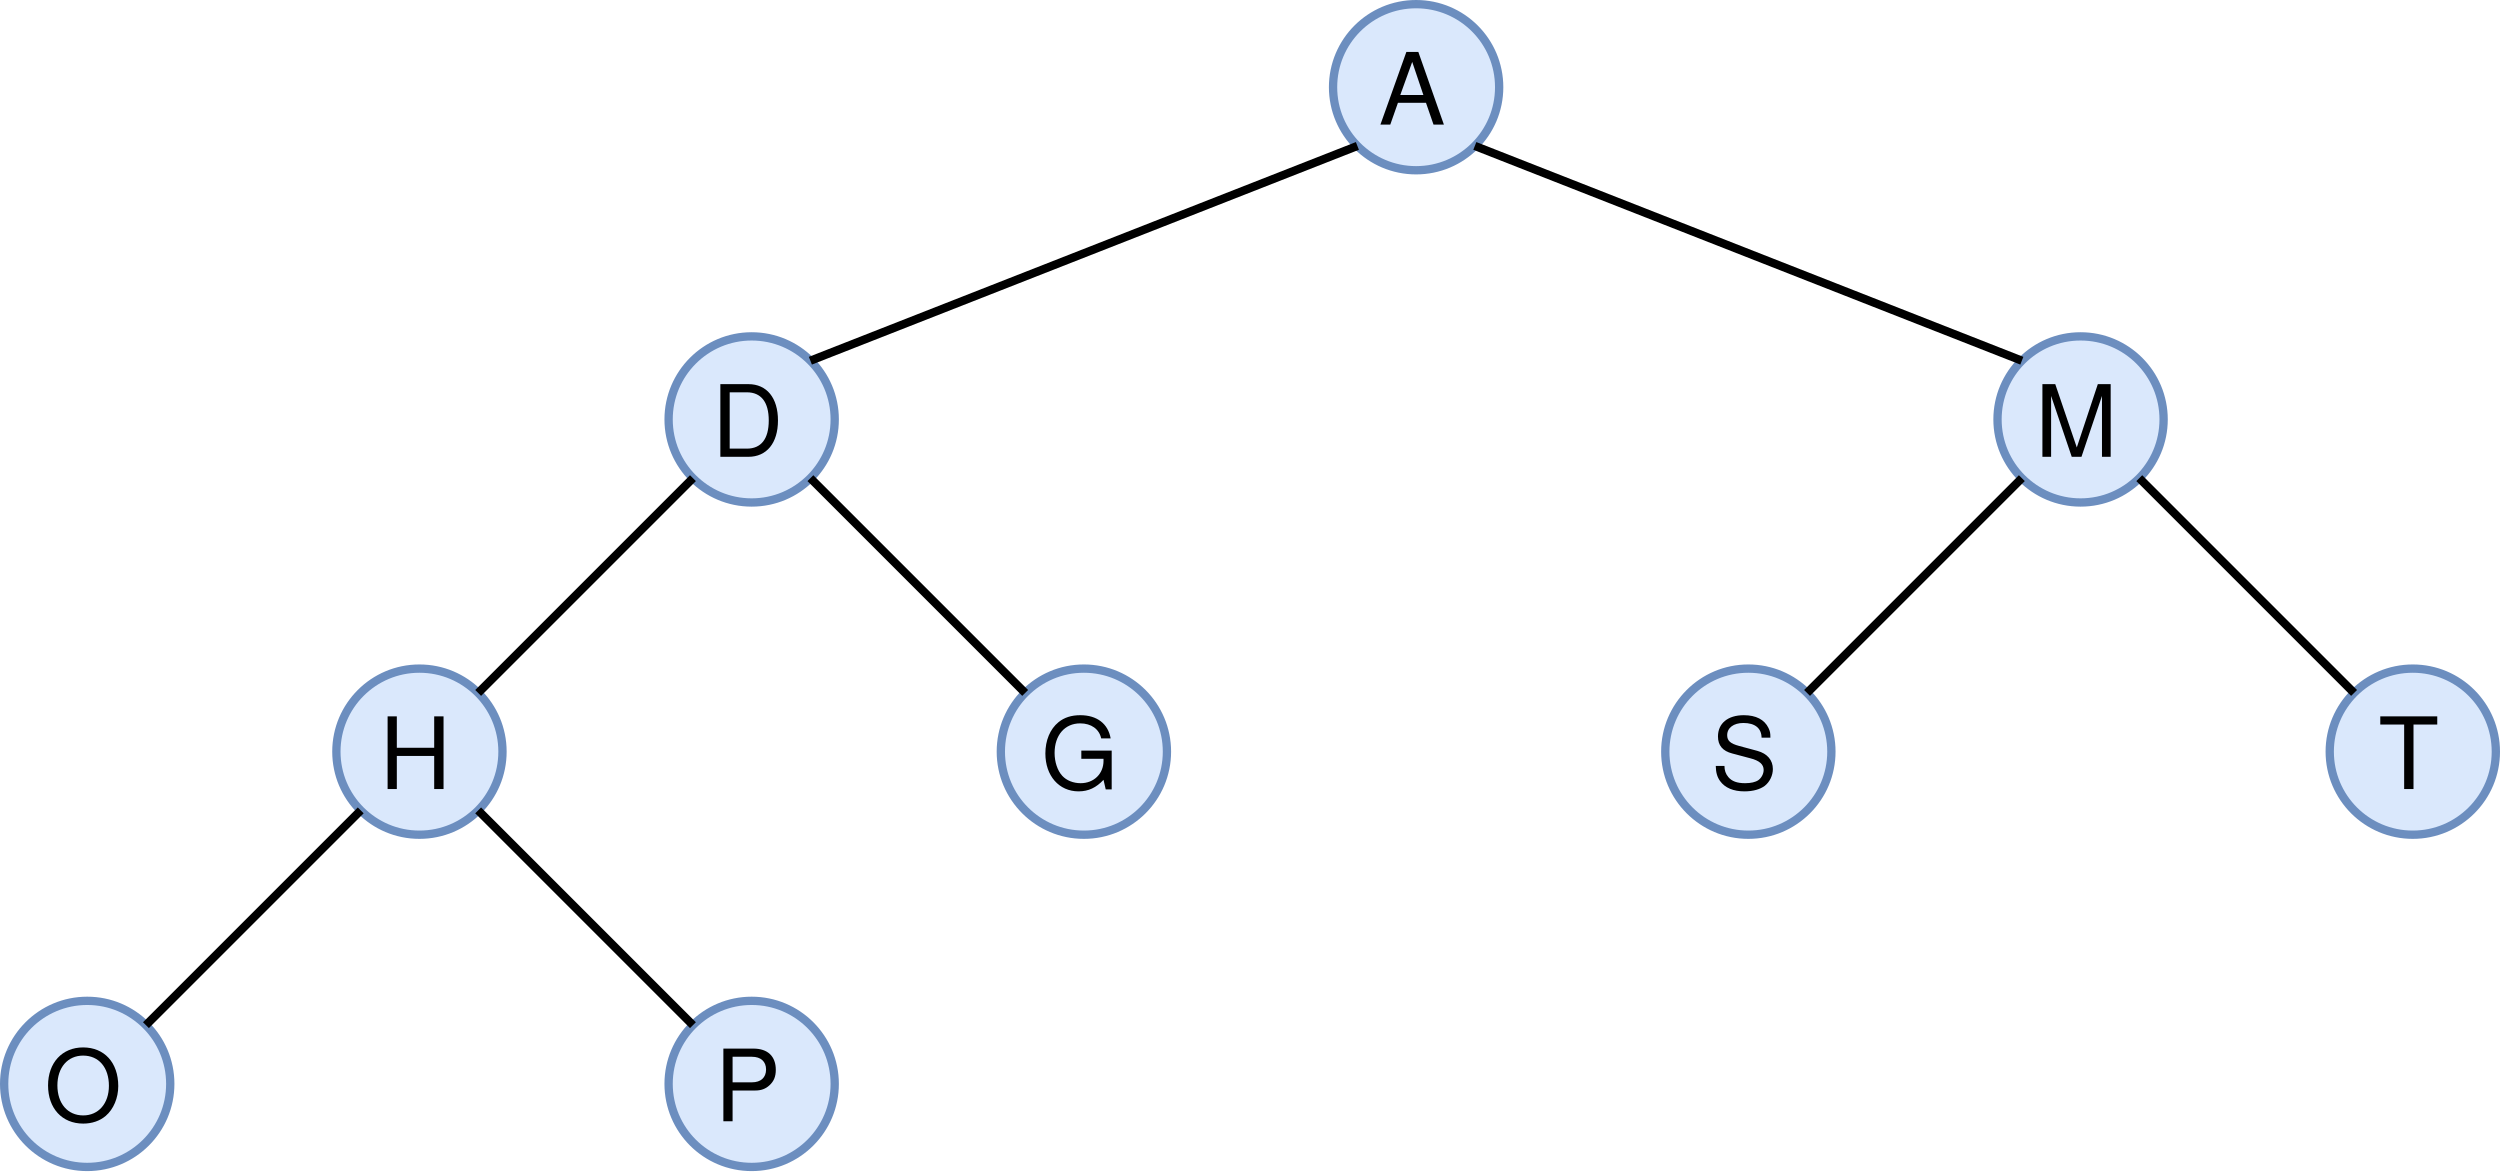
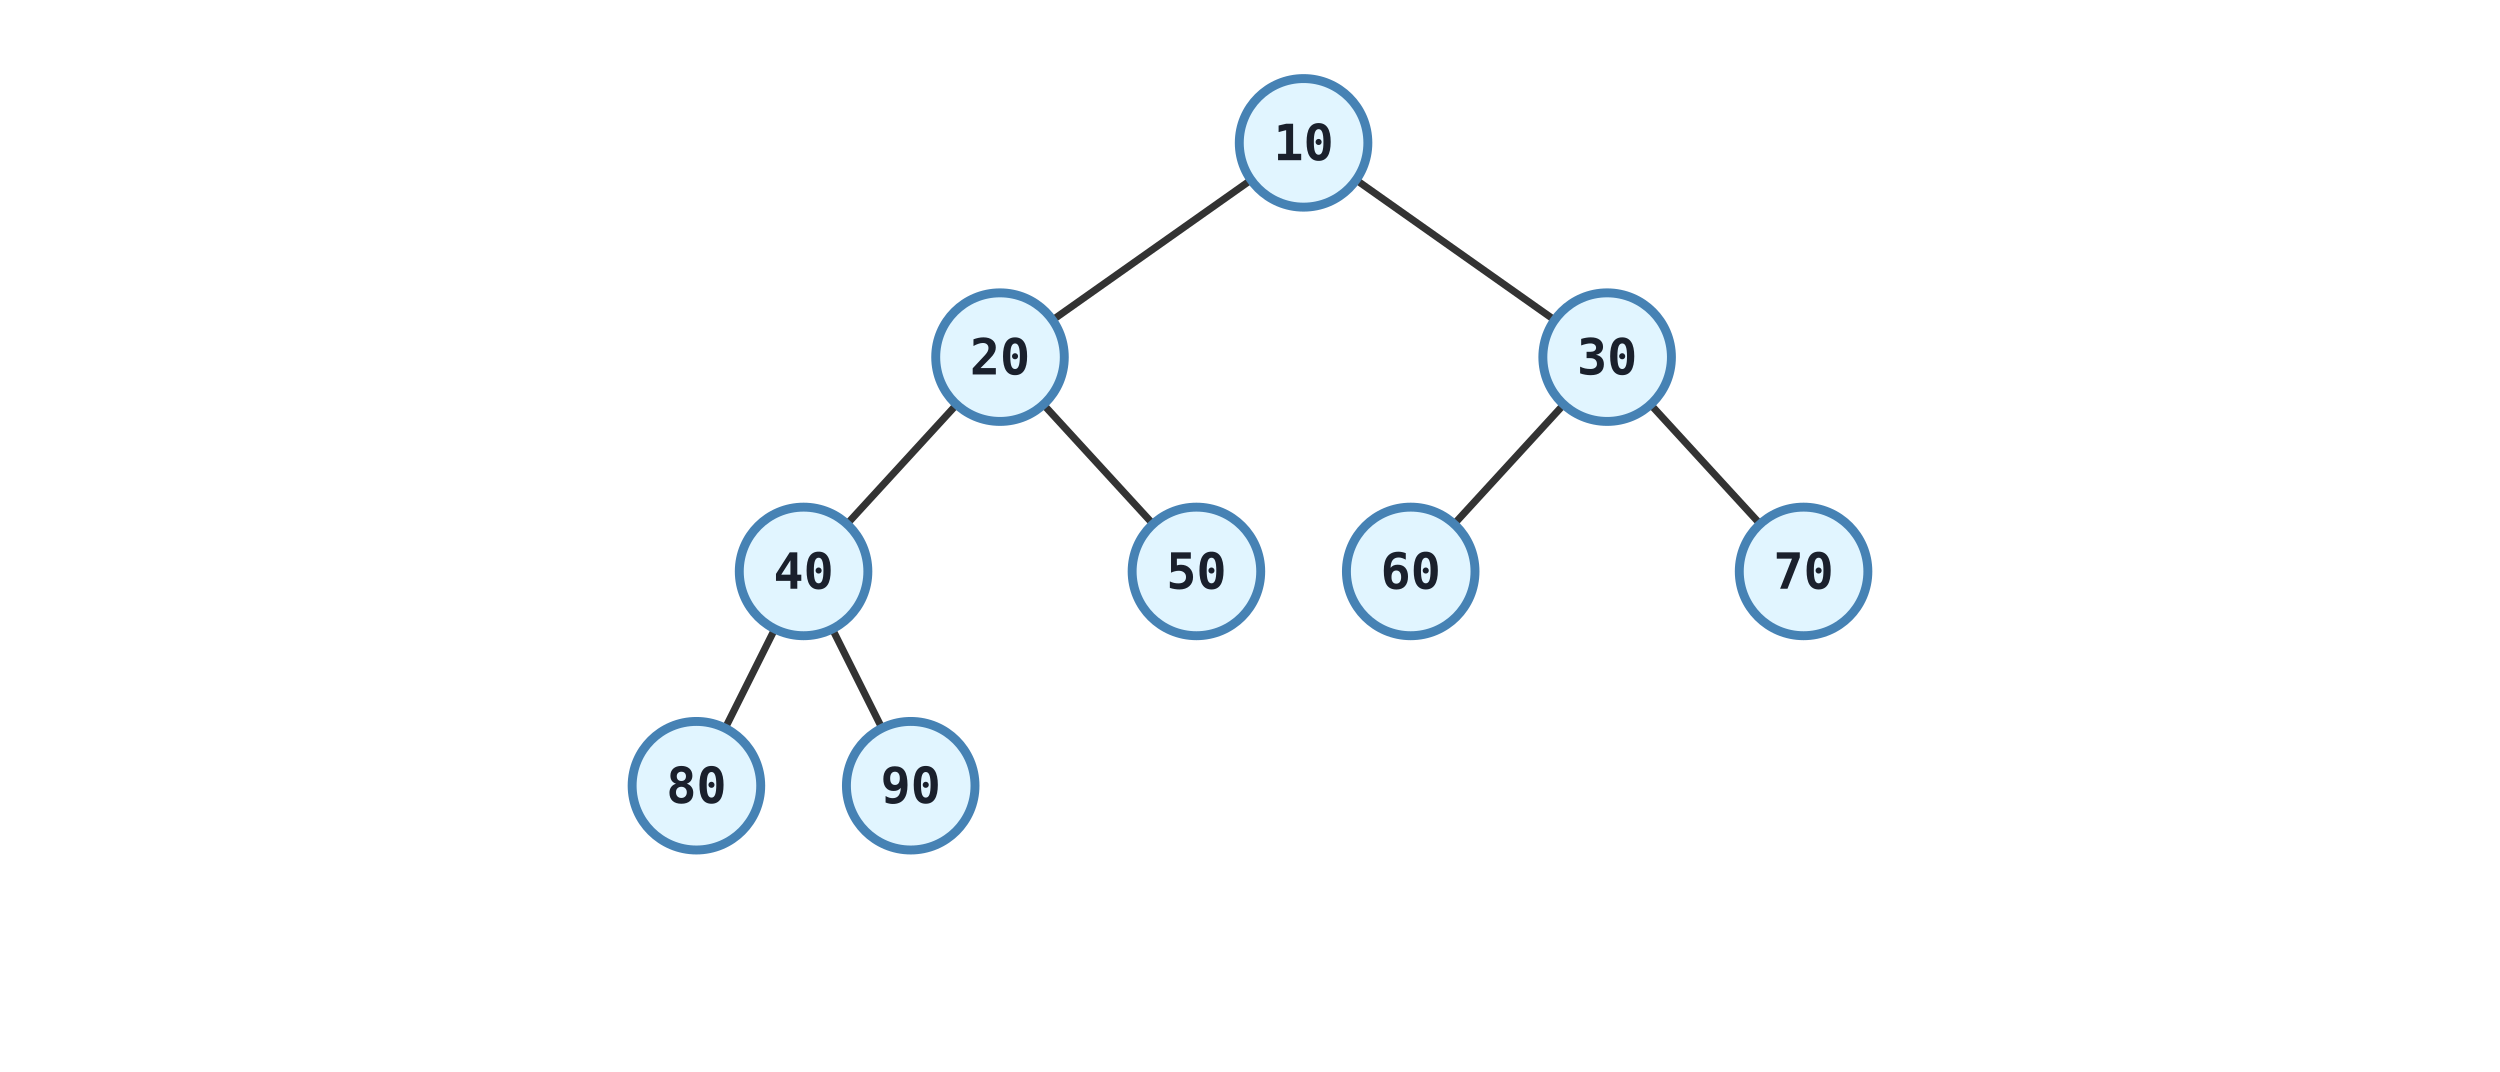
- <svg xmlns="http://www.w3.org/2000/svg" version="1.1" width="301px" height="141px" viewBox="-0.5 -0.5 301 141" content="&lt;mxfile host=&quot;localhost&quot; modified=&quot;2025-02-27T21:33:13.636Z&quot; agent=&quot;Mozilla/5.0 (Windows NT 10.0; Win64; x64) AppleWebKit/537.36 (KHTML, like Gecko) Chrome/133.0.0.0 Safari/537.36&quot; etag=&quot;felWm49W1ZdKN9YKktFC&quot; version=&quot;21.1.6&quot; type=&quot;embed&quot;&gt;&lt;diagram id=&quot;Bo9P1wJ3BKm1DG91u_Y3&quot; name=&quot;Page-1&quot;&gt;7Zlbc6IwFMc/je8kiOKjl2770mln3JltH1MSMbNInBgr7KffUBIBD8646w06PMk5OQk5v/zNjZ47XSWPkqyXz4KyqIcdmvTcWQ9jhPqO/sk8ae7x8Ch3hJJTE1Q45vwPM05TL9xyyjaVQCVEpPi66gxEHLNAVXxESrGrhi1EVH3rmoQMOOYBiaD3F6dqmXt9PCz8T4yHS/tmNDD5rYgNNplsloSKXcnlPvTcqRRC5U+rZMqiDJ7lktf7caR03zHJYnVSBdOxTxJtTXKmYyq12YZSbNcmjEnFkjrG5MOGO7APaJ+ZlgQTK6ZkqkNsQyNTxajBNeauQOs6xrcsY7UyImY4w33TRcb6wSRdDwCD/McAgK6hlaWNCdmscz0teMJ0C5MFj6KpiIT8inQpYf4i0P6NkuI3K5UMAp99LLImIh7G2hdoOkwXTjKmXGtrbApWnNLszZMajqMjw3Cc7QDCxDUs8QVQugDl7LooLwHIr2qvfztcfYDrufm49oBuz8sDvJ6az+sAl387XAOA67H5uBC+G68h4DVvPi/s3I2XD3j9bAEv/268TthosZiOs92ptmIRZ9j0ziumGa+Zoy2duEzfysa7NpA1Zkm5aJZaK+Hqzcbp5/eSv6iSGbbGcdIbsZUBqyz3isiQWU65i9HK9hmORgm3V4Pb+iSLiOKf1U133RiYN7wKrjt89M+BhwfDmGdjapU3yYcNeQcNHeohZwAa+pLEPu2TVGJPOBeRCfofmTgXlkm/k8kVZIK+22ziQZm4nUzOlQk83bZ8Nhl0MrmCTODJveWzyRDKpN/J5FyZwBuLls8mfieTK8gEXtS8QJ005mSY2qXydkdBBO9mXhtMqP6m9KbA4OVMyxcoVLPf9bqp59ypB15KtXyFQjUb3k4n/6gTbRZfVPPw4ru0+/AX&lt;/diagram&gt;&lt;/mxfile&gt;">
-   <defs />
-   <g>
-     <g id="cell-2">
-       <ellipse cx="170" cy="10" rx="10" ry="10" fill="#dae8fc" stroke="#6c8ebf" pointer-events="none" />
-       <g fill="rgb(0, 0, 0)" font-family="Helvetica" pointer-events="none" text-anchor="middle" font-size="12px">
-         <text x="169.5" y="14.5">A</text>
-       </g>
-     </g>
-     <g id="cell-3">
-       <ellipse cx="90" cy="50" rx="10" ry="10" fill="#dae8fc" stroke="#6c8ebf" pointer-events="none" />
-       <g fill="rgb(0, 0, 0)" font-family="Helvetica" pointer-events="none" text-anchor="middle" font-size="12px">
-         <text x="89.5" y="54.5">D</text>
-       </g>
-     </g>
-     <g id="cell-4">
-       <ellipse cx="250" cy="50" rx="10" ry="10" fill="#dae8fc" stroke="#6c8ebf" pointer-events="none" />
-       <g fill="rgb(0, 0, 0)" font-family="Helvetica" pointer-events="none" text-anchor="middle" font-size="12px">
-         <text x="249.5" y="54.5">M</text>
-       </g>
-     </g>
-     <g id="cell-5">
-       <ellipse cx="50" cy="90" rx="10" ry="10" fill="#dae8fc" stroke="#6c8ebf" pointer-events="none" />
-       <g fill="rgb(0, 0, 0)" font-family="Helvetica" pointer-events="none" text-anchor="middle" font-size="12px">
-         <text x="49.5" y="94.5">H</text>
-       </g>
-     </g>
-     <g id="cell-6">
-       <ellipse cx="130" cy="90" rx="10" ry="10" fill="#dae8fc" stroke="#6c8ebf" pointer-events="none" />
-       <g fill="rgb(0, 0, 0)" font-family="Helvetica" pointer-events="none" text-anchor="middle" font-size="12px">
-         <text x="129.5" y="94.5">G</text>
-       </g>
-     </g>
-     <g id="cell-7">
-       <ellipse cx="210" cy="90" rx="10" ry="10" fill="#dae8fc" stroke="#6c8ebf" pointer-events="none" />
-       <g fill="rgb(0, 0, 0)" font-family="Helvetica" pointer-events="none" text-anchor="middle" font-size="12px">
-         <text x="209.5" y="94.5">S</text>
-       </g>
-     </g>
-     <g id="cell-8">
-       <ellipse cx="290" cy="90" rx="10" ry="10" fill="#dae8fc" stroke="#6c8ebf" pointer-events="none" />
-       <g fill="rgb(0, 0, 0)" font-family="Helvetica" pointer-events="none" text-anchor="middle" font-size="12px">
-         <text x="289.5" y="94.5">T</text>
-       </g>
-     </g>
-     <g id="cell-9">
-       <path d="M 97.07 42.93 L 162.93 17.07" fill="none" stroke="rgb(0, 0, 0)" stroke-miterlimit="10" pointer-events="none" />
-     </g>
-     <g id="cell-10">
-       <path d="M 242.93 42.93 L 177.07 17.07" fill="none" stroke="rgb(0, 0, 0)" stroke-miterlimit="10" pointer-events="none" />
-     </g>
-     <g id="cell-11">
-       <path d="M 57.07 82.93 L 82.93 57.07" fill="none" stroke="rgb(0, 0, 0)" stroke-miterlimit="10" pointer-events="none" />
-     </g>
-     <g id="cell-12">
-       <path d="M 122.93 82.93 L 97.07 57.07" fill="none" stroke="rgb(0, 0, 0)" stroke-miterlimit="10" pointer-events="none" />
-     </g>
-     <g id="cell-13">
-       <path d="M 217.07 82.93 L 242.93 57.07" fill="none" stroke="rgb(0, 0, 0)" stroke-miterlimit="10" pointer-events="none" />
-     </g>
-     <g id="cell-14">
-       <path d="M 282.93 82.93 L 257.07 57.07" fill="none" stroke="rgb(0, 0, 0)" stroke-miterlimit="10" pointer-events="none" />
-     </g>
-     <g id="cell-15">
-       <ellipse cx="10" cy="130" rx="10" ry="10" fill="#dae8fc" stroke="#6c8ebf" pointer-events="none" />
-       <g fill="rgb(0, 0, 0)" font-family="Helvetica" pointer-events="none" text-anchor="middle" font-size="12px">
-         <text x="9.5" y="134.5">O</text>
-       </g>
-     </g>
-     <g id="cell-16">
-       <ellipse cx="90" cy="130" rx="10" ry="10" fill="#dae8fc" stroke="#6c8ebf" pointer-events="none" />
-       <g fill="rgb(0, 0, 0)" font-family="Helvetica" pointer-events="none" text-anchor="middle" font-size="12px">
-         <text x="89.5" y="134.5">P</text>
-       </g>
-     </g>
-     <g id="cell-17">
-       <path d="M 17.07 122.93 L 42.93 97.07" fill="none" stroke="rgb(0, 0, 0)" stroke-miterlimit="10" pointer-events="none" />
-     </g>
-     <g id="cell-18">
-       <path d="M 82.93 122.93 L 57.07 97.07" fill="none" stroke="rgb(0, 0, 0)" stroke-miterlimit="10" pointer-events="none" />
-     </g>
-   </g>
+ <svg xmlns="http://www.w3.org/2000/svg" viewBox="0 0 700 300" version="1.1">
+   <defs>
+     <style>
+       .edge { stroke: #333333; stroke-width: 2; fill: none; }
+       .node-circle { fill: #e1f5ff; stroke: #4682b4; stroke-width: 2.5; }
+       .node-text { fill: #1a202c; font-family: menlo, consola, 'DejaVu Sans Mono'; font-size: 14px; font-weight: bold; text-anchor: middle; dominant-baseline: central; }
+     </style>
+   </defs>
+   <line class="edge" x1="365" y1="40" x2="280" y2="100" />
+   <line class="edge" x1="365" y1="40" x2="450" y2="100" />
+   <line class="edge" x1="280" y1="100" x2="225" y2="160" />
+   <line class="edge" x1="280" y1="100" x2="335" y2="160" />
+   <line class="edge" x1="450" y1="100" x2="395" y2="160" />
+   <line class="edge" x1="450" y1="100" x2="505" y2="160" />
+   <line class="edge" x1="225" y1="160" x2="195" y2="220" />
+   <line class="edge" x1="225" y1="160" x2="255" y2="220" />
+   <circle class="node-circle" cx="365" cy="40" r="18" />
+   <text class="node-text" x="365" y="40">10</text>
+   <circle class="node-circle" cx="280" cy="100" r="18" />
+   <text class="node-text" x="280" y="100">20</text>
+   <circle class="node-circle" cx="450" cy="100" r="18" />
+   <text class="node-text" x="450" y="100">30</text>
+   <circle class="node-circle" cx="225" cy="160" r="18" />
+   <text class="node-text" x="225" y="160">40</text>
+   <circle class="node-circle" cx="335" cy="160" r="18" />
+   <text class="node-text" x="335" y="160">50</text>
+   <circle class="node-circle" cx="395" cy="160" r="18" />
+   <text class="node-text" x="395" y="160">60</text>
+   <circle class="node-circle" cx="505" cy="160" r="18" />
+   <text class="node-text" x="505" y="160">70</text>
+   <circle class="node-circle" cx="195" cy="220" r="18" />
+   <text class="node-text" x="195" y="220">80</text>
+   <circle class="node-circle" cx="255" cy="220" r="18" />
+   <text class="node-text" x="255" y="220">90</text>
</svg>
